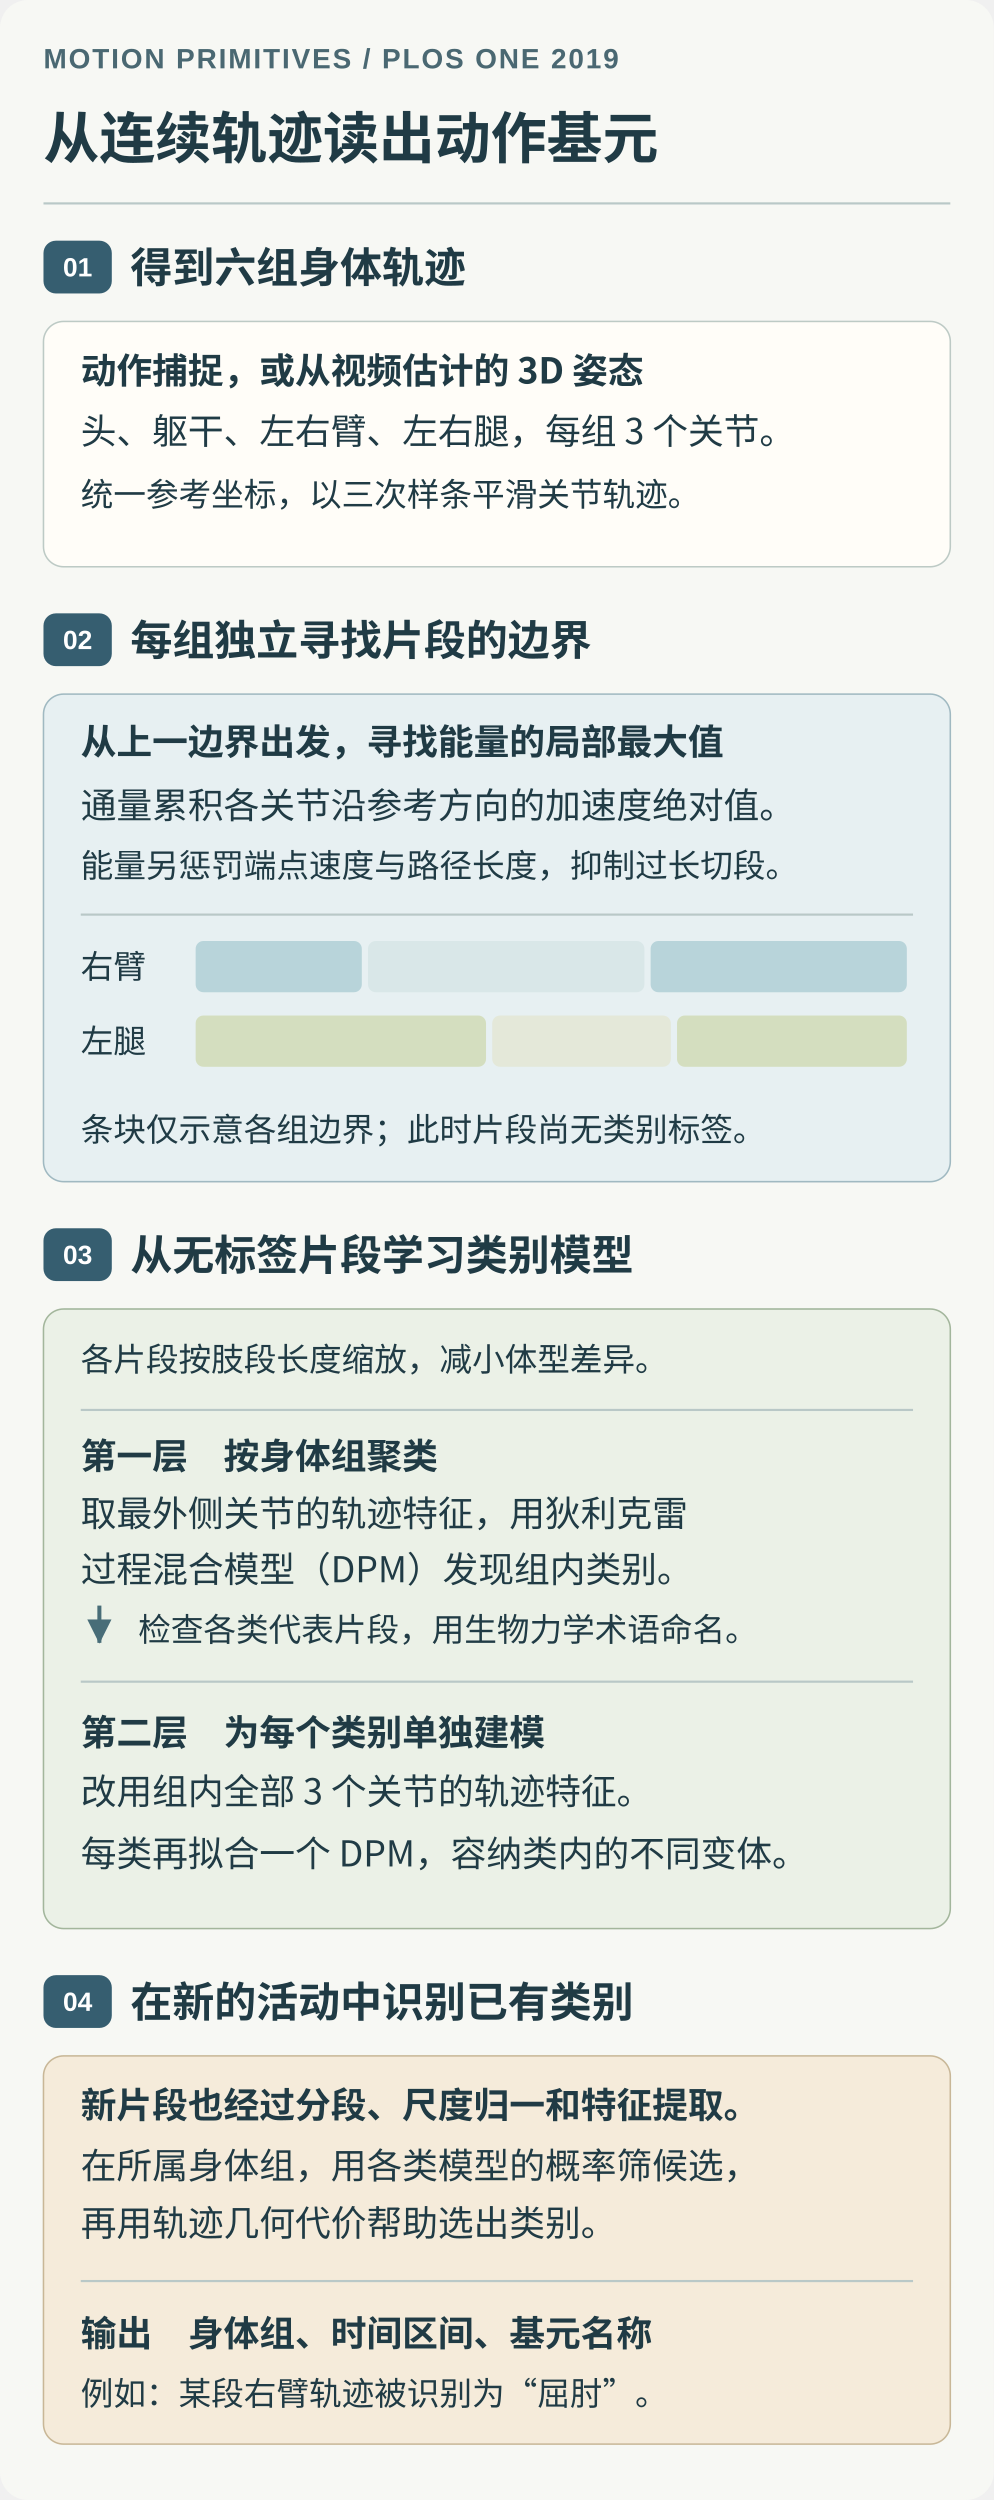
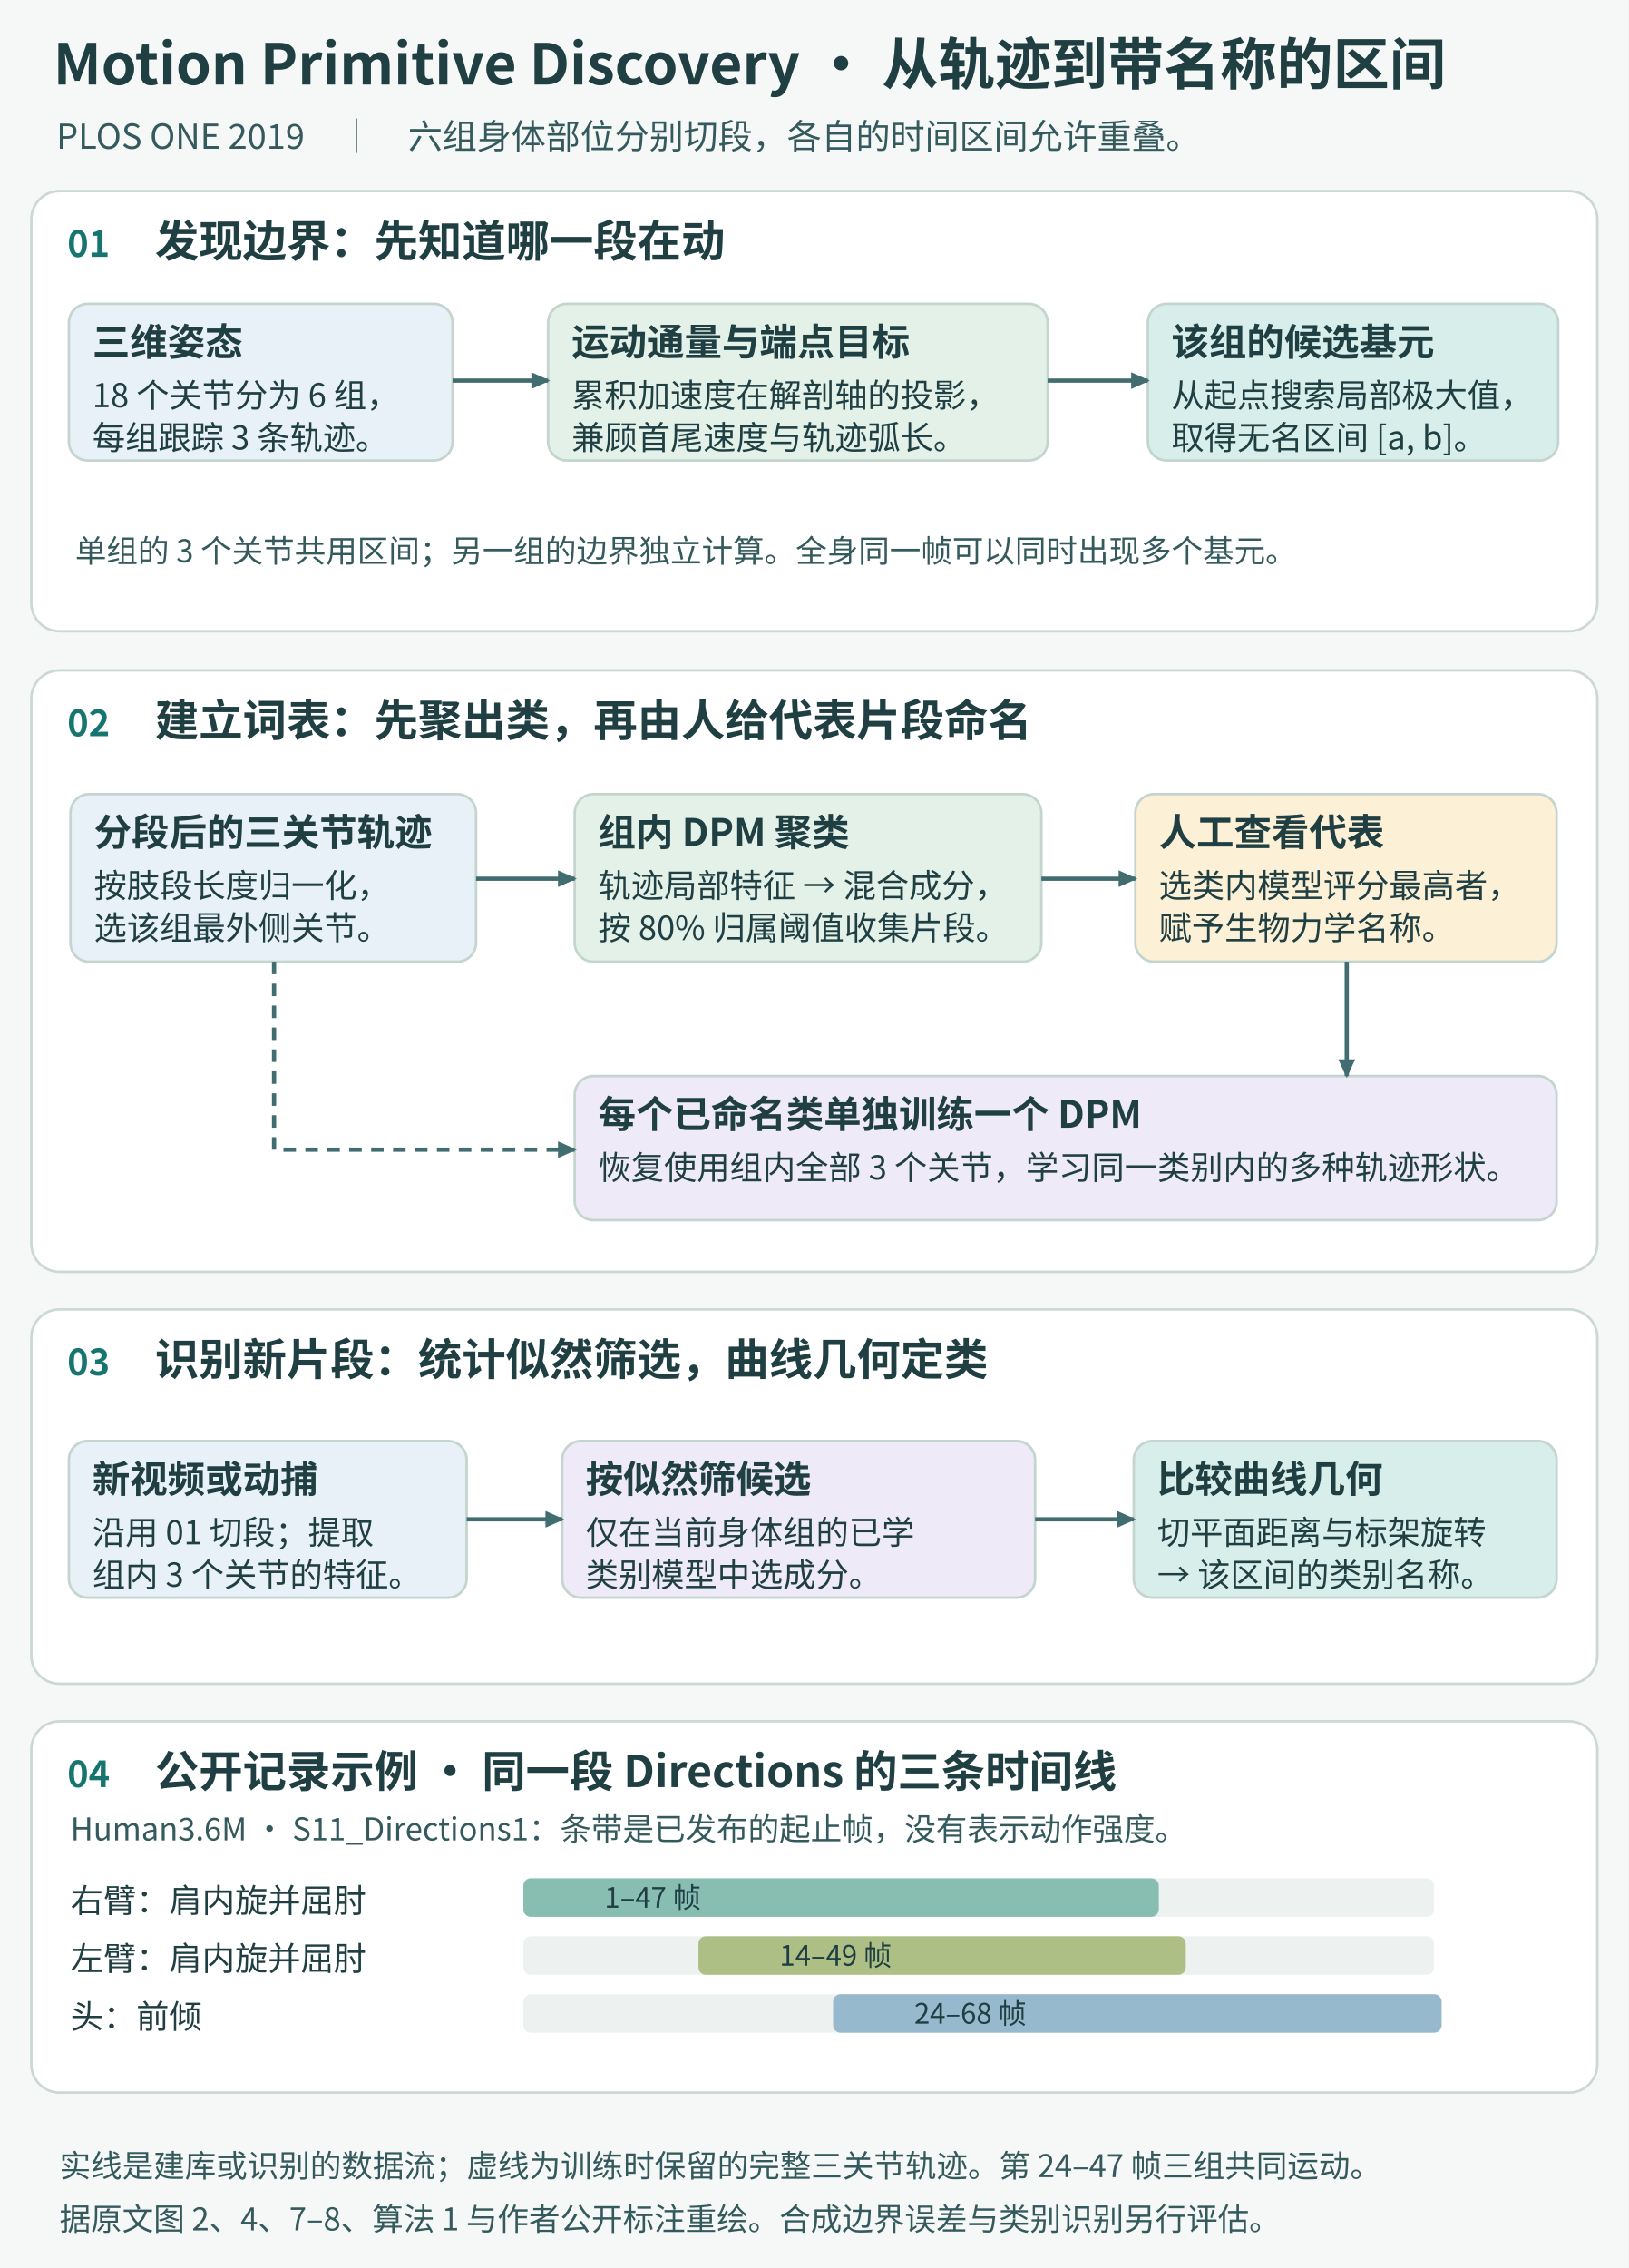
- <svg xmlns="http://www.w3.org/2000/svg" width="640" height="1610" viewBox="0 0 640 1610" role="img" aria-labelledby="title desc">
+ <svg xmlns="http://www.w3.org/2000/svg" width="1040" height="1448" viewBox="0 0 1040 1448" role="img" aria-labelledby="title desc">
  <defs>
-     <style>
-       text{font-family:"Microsoft YaHei","Noto Sans CJK SC",sans-serif;fill:#203b45}
-       .kicker{font:700 18px Arial,sans-serif;letter-spacing:1.2px;fill:#4a6872}
-       .title{font-size:36px;font-weight:700}.head{font-size:27px;font-weight:700}
-       .body{font-size:23px}.small{font-size:21px}.bold{font-size:23px;font-weight:700}
-       .num{font:700 17px Arial,sans-serif;fill:#fff;text-anchor:middle}
-       .center{text-anchor:middle}.divider{stroke:#b9c8c7;stroke-width:1.4}
-       .arrow{fill:none;stroke:#486d78;stroke-width:2.6;marker-end:url(#a)}
-     </style>
-     <marker id="a" markerWidth="7" markerHeight="7" refX="5.8" refY="3" orient="auto">
-       <path d="M0 0L6 3 0 6Z" fill="#486d78" />
+     <marker id="arrow" viewBox="0 0 9 8" refX="8" refY="4" markerUnits="userSpaceOnUse" markerWidth="12" markerHeight="11" orient="auto">
+       <path d="M0 0L9 4L0 8Z" fill="#416c70" />
    </marker>
  </defs>
-   <rect width="640" height="1610" rx="18" fill="#f7f8f4" />
-   <text x="28" y="44" class="kicker">MOTION PRIMITIVES  /  PLOS ONE 2019</text>
-   <text x="28" y="102" class="title">从连续轨迹读出动作基元</text>
-   <path d="M28 131H612" class="divider" />
-   <rect x="28" y="155" width="44" height="34" rx="8" fill="#365e70" />
-   <text x="50" y="178" class="num">01</text>
-   <text x="84" y="182" class="head">得到六组身体轨迹</text>
-   <rect x="28" y="207" width="584" height="158" rx="13" fill="#fffdf8" stroke="#bdcac5" />
-   <text x="52" y="247" class="bold">动作捕捉，或从视频估计的 3D 姿态</text>
-   <text x="52" y="286" class="body">头、躯干、左右臂、左右腿，每组 3 个关节。</text>
-   <text x="52" y="326" class="small">统一参考坐标，以三次样条平滑关节轨迹。</text>
-   <rect x="28" y="395" width="44" height="34" rx="8" fill="#365e70" />
-   <text x="50" y="418" class="num">02</text>
-   <text x="84" y="422" class="head">每组独立寻找片段的边界</text>
-   <rect x="28" y="447" width="584" height="314" rx="13" fill="#e7f0f2" stroke="#a0b9c1" />
-   <text x="52" y="486" class="bold">从上一边界出发，寻找能量的局部最大值</text>
-   <text x="52" y="527" class="body">通量累积各关节沿参考方向的加速度绝对值。</text>
-   <text x="52" y="565" class="small">能量另惩罚端点速度与路径长度，抑制过长切段。</text>
-   <path d="M52 589H588" class="divider" />
-   <text x="52" y="630" class="small">右臂</text>
-   <g transform="translate(126 606)">
-     <rect width="107" height="33" rx="5" fill="#b8d4da" />
-     <rect x="111" width="178" height="33" rx="5" fill="#d9e7e8" />
-     <rect x="293" width="165" height="33" rx="5" fill="#b8d4da" />
-   </g>
-   <text x="52" y="678" class="small">左腿</text>
-   <g transform="translate(126 654)">
-     <rect width="187" height="33" rx="5" fill="#d4debf" />
-     <rect x="191" width="115" height="33" rx="5" fill="#e4e8d9" />
-     <rect x="310" width="148" height="33" rx="5" fill="#d4debf" />
-   </g>
-   <text x="52" y="735" class="small">条块仅示意各组边界；此时片段尚无类别标签。</text>
-   <rect x="28" y="791" width="44" height="34" rx="8" fill="#365e70" />
-   <text x="50" y="814" class="num">03</text>
-   <text x="84" y="818" class="head">从无标签片段学习类别模型</text>
-   <rect x="28" y="843" width="584" height="399" rx="13" fill="#ebf1e7" stroke="#a3b69c" />
-   <text x="52" y="883" class="small">各片段按肢段长度缩放，减小体型差异。</text>
-   <path d="M52 908H588" class="divider" />
-   <text x="52" y="946" class="bold">第一层　按身体组聚类</text>
-   <text x="52" y="983" class="body">取最外侧关节的轨迹特征，用狄利克雷</text>
-   <text x="52" y="1019" class="body">过程混合模型（DPM）发现组内类别。</text>
-   <path d="M64 1034v24" class="arrow" />
-   <text x="89" y="1057" class="small">检查各类代表片段，用生物力学术语命名。</text>
-   <path d="M52 1083H588" class="divider" />
-   <text x="52" y="1124" class="bold">第二层　为每个类别单独建模</text>
-   <text x="52" y="1162" class="body">改用组内全部 3 个关节的轨迹特征。</text>
-   <text x="52" y="1202" class="body">每类再拟合一个 DPM，容纳类内的不同变体。</text>
-   <rect x="28" y="1272" width="44" height="34" rx="8" fill="#365e70" />
-   <text x="50" y="1295" class="num">04</text>
-   <text x="84" y="1299" class="head">在新的活动中识别已有类别</text>
-   <rect x="28" y="1324" width="584" height="250" rx="13" fill="#f5ebda" stroke="#c8b797" />
-   <text x="52" y="1364" class="bold">新片段也经过分段、尺度归一和特征提取。</text>
-   <text x="52" y="1403" class="body">在所属身体组，用各类模型的概率筛候选，</text>
-   <text x="52" y="1440" class="body">再用轨迹几何代价帮助选出类别。</text>
-   <path d="M52 1469H588" class="divider" />
-   <text x="52" y="1511" class="bold">输出　身体组、时间区间、基元名称</text>
-   <text x="52" y="1549" class="small">例如：某段右臂轨迹被识别为“屈肘”。</text>
+   <style>text{font-family:"Microsoft YaHei","Noto Sans CJK SC",sans-serif;fill:#203f43}.strong{font-weight:700}.label{fill:#355a5d}.id{fill:#17756f;font-weight:700}</style>
+   <rect width="1040" height="1448" fill="#f5f8f6" />
+   <text x="34" y="54" font-size="36" class="strong">Motion Primitive Discovery · 从轨迹到带名称的区间</text>
+   <text x="36" y="95" font-size="22" class="label">PLOS ONE 2019　｜　六组身体部位分别切段，各自的时间区间允许重叠。</text>
+   <rect x="20" y="122" width="1000" height="281" rx="18" fill="#fff" stroke="#cbd8d3" stroke-width="1.6" />
+   <text x="43" y="164" font-size="23" class="id">01</text>
+   <text x="99" y="164" font-size="28" class="strong">发现边界：先知道哪一段在动</text>
+   <rect x="44" y="194" width="245" height="100" rx="12" fill="#e8f1f7" stroke="#c4d4ce" stroke-width="1.6" />
+   <text x="59" y="227" font-size="24" class="strong">三维姿态</text>
+   <text x="59" y="260" font-size="21" class="">18 个关节分为 6 组，</text>
+   <text x="59" y="287" font-size="21" class="">每组跟踪 3 条轨迹。</text>
+   <rect x="350" y="194" width="319" height="100" rx="12" fill="#e3f1e9" stroke="#c4d4ce" stroke-width="1.6" />
+   <text x="365" y="227" font-size="24" class="strong">运动通量与端点目标</text>
+   <text x="365" y="260" font-size="21" class="">累积加速度在解剖轴的投影，</text>
+   <text x="365" y="287" font-size="21" class="">兼顾首尾速度与轨迹弧长。</text>
+   <rect x="733" y="194" width="262" height="100" rx="12" fill="#d7eeeb" stroke="#c4d4ce" stroke-width="1.6" />
+   <text x="748" y="227" font-size="24" class="strong">该组的候选基元</text>
+   <text x="748" y="260" font-size="21" class="">从起点搜索局部极大值，</text>
+   <text x="748" y="287" font-size="21" class="">取得无名区间 [a, b]。</text>
+   <path d="M289 243 H350" fill="none" stroke="#416c70" stroke-width="2.7" stroke-linejoin="round" marker-end="url(#arrow)" />
+   <path d="M669 243 H733" fill="none" stroke="#416c70" stroke-width="2.7" stroke-linejoin="round" marker-end="url(#arrow)" />
+   <text x="48" y="359" font-size="20" class="label">单组的 3 个关节共用区间；另一组的边界独立计算。全身同一帧可以同时出现多个基元。</text>
+   <rect x="20" y="428" width="1000" height="384" rx="18" fill="#fff" stroke="#cbd8d3" stroke-width="1.6" />
+   <text x="43" y="470" font-size="23" class="id">02</text>
+   <text x="99" y="470" font-size="28" class="strong">建立词表：先聚出类，再由人给代表片段命名</text>
+   <rect x="45" y="507" width="259" height="107" rx="12" fill="#e8f1f7" stroke="#c4d4ce" stroke-width="1.6" />
+   <text x="60" y="540" font-size="24" class="strong">分段后的三关节轨迹</text>
+   <text x="60" y="573" font-size="21" class="">按肢段长度归一化，</text>
+   <text x="60" y="600" font-size="21" class="">选该组最外侧关节。</text>
+   <rect x="367" y="507" width="298" height="107" rx="12" fill="#e3f1e9" stroke="#c4d4ce" stroke-width="1.6" />
+   <text x="382" y="540" font-size="24" class="strong">组内 DPM 聚类</text>
+   <text x="382" y="573" font-size="21" class="">轨迹局部特征 → 混合成分，</text>
+   <text x="382" y="600" font-size="21" class="">按 80% 归属阈值收集片段。</text>
+   <rect x="725" y="507" width="269" height="107" rx="12" fill="#fcf0d6" stroke="#c4d4ce" stroke-width="1.6" />
+   <text x="740" y="540" font-size="24" class="strong">人工查看代表</text>
+   <text x="740" y="573" font-size="21" class="">选类内模型评分最高者，</text>
+   <text x="740" y="600" font-size="21" class="">赋予生物力学名称。</text>
+   <path d="M304 561 H367" fill="none" stroke="#416c70" stroke-width="2.7" stroke-linejoin="round" marker-end="url(#arrow)" />
+   <path d="M665 561 H725" fill="none" stroke="#416c70" stroke-width="2.7" stroke-linejoin="round" marker-end="url(#arrow)" />
+   <rect x="367" y="687" width="627" height="92" rx="12" fill="#eeeaf7" stroke="#c4d4ce" stroke-width="1.6" />
+   <text x="382" y="720" font-size="24" class="strong">每个已命名类单独训练一个 DPM</text>
+   <text x="382" y="753" font-size="21" class="">恢复使用组内全部 3 个关节，学习同一类别内的多种轨迹形状。</text>
+   <path d="M860 614 V687" fill="none" stroke="#416c70" stroke-width="2.7" stroke-linejoin="round" marker-end="url(#arrow)" />
+   <path d="M175 614 V734 H367" fill="none" stroke="#416c70" stroke-width="2.7" stroke-linejoin="round" marker-end="url(#arrow)" stroke-dasharray="8 6" />
+   <rect x="20" y="836" width="1000" height="239" rx="18" fill="#fff" stroke="#cbd8d3" stroke-width="1.6" />
+   <text x="43" y="878" font-size="23" class="id">03</text>
+   <text x="99" y="878" font-size="28" class="strong">识别新片段：统计似然筛选，曲线几何定类</text>
+   <rect x="44" y="920" width="254" height="100" rx="12" fill="#e8f1f7" stroke="#c4d4ce" stroke-width="1.6" />
+   <text x="59" y="953" font-size="24" class="strong">新视频或动捕</text>
+   <text x="59" y="986" font-size="21" class="">沿用 01 切段；提取</text>
+   <text x="59" y="1013" font-size="21" class="">组内 3 个关节的特征。</text>
+   <rect x="359" y="920" width="302" height="100" rx="12" fill="#eeeaf7" stroke="#c4d4ce" stroke-width="1.6" />
+   <text x="374" y="953" font-size="24" class="strong">按似然筛候选</text>
+   <text x="374" y="986" font-size="21" class="">仅在当前身体组的已学</text>
+   <text x="374" y="1013" font-size="21" class="">类别模型中选成分。</text>
+   <rect x="724" y="920" width="270" height="100" rx="12" fill="#d7eeeb" stroke="#c4d4ce" stroke-width="1.6" />
+   <text x="739" y="953" font-size="24" class="strong">比较曲线几何</text>
+   <text x="739" y="986" font-size="21" class="">切平面距离与标架旋转</text>
+   <text x="739" y="1013" font-size="21" class="">→ 该区间的类别名称。</text>
+   <path d="M298 970 H359" fill="none" stroke="#416c70" stroke-width="2.7" stroke-linejoin="round" marker-end="url(#arrow)" />
+   <path d="M661 970 H724" fill="none" stroke="#416c70" stroke-width="2.7" stroke-linejoin="round" marker-end="url(#arrow)" />
+   <rect x="20" y="1099" width="1000" height="237" rx="18" fill="#fff" stroke="#cbd8d3" stroke-width="1.6" />
+   <text x="43" y="1141" font-size="23" class="id">04</text>
+   <text x="99" y="1141" font-size="28" class="strong">公开记录示例 · 同一段 Directions 的三条时间线</text>
+   <text x="45" y="1175" font-size="20" class="label">Human3.6M · S11_Directions1：条带是已发布的起止帧，没有表示动作强度。</text>
+   <text x="45" y="1221" font-size="21" class="">右臂：肩内旋并屈肘</text>
+   <rect x="335" y="1200" width="580" height="23" rx="4" fill="#edf2f0" stroke="#edf2f0" stroke-width="1.6" />
+   <rect x="335.0" y="1200" width="404.2" height="23" rx="4" fill="#88bdb2" stroke="#88bdb2" stroke-width="1.6" />
+   <text x="386.0" y="1218" font-size="18" class="">1–47 帧</text>
+   <text x="45" y="1258" font-size="21" class="">左臂：肩内旋并屈肘</text>
+   <rect x="335" y="1237" width="580" height="23" rx="4" fill="#edf2f0" stroke="#edf2f0" stroke-width="1.6" />
+   <rect x="446.8" y="1237" width="309.6" height="23" rx="4" fill="#aebf85" stroke="#aebf85" stroke-width="1.6" />
+   <text x="497.8" y="1255" font-size="18" class="">14–49 帧</text>
+   <text x="45" y="1295" font-size="21" class="">头：前倾</text>
+   <rect x="335" y="1274" width="580" height="23" rx="4" fill="#edf2f0" stroke="#edf2f0" stroke-width="1.6" />
+   <rect x="532.8" y="1274" width="387.0" height="23" rx="4" fill="#96b9cd" stroke="#96b9cd" stroke-width="1.6" />
+   <text x="583.8" y="1292" font-size="18" class="">24–68 帧</text>
+   <text x="38" y="1390" font-size="20" class="label">实线是建库或识别的数据流；虚线为训练时保留的完整三关节轨迹。第 24–47 帧三组共同运动。</text>
+   <text x="38" y="1424" font-size="20" class="label">据原文图 2、4、7–8、算法 1 与作者公开标注重绘。合成边界误差与类别识别另行评估。</text>
</svg>
